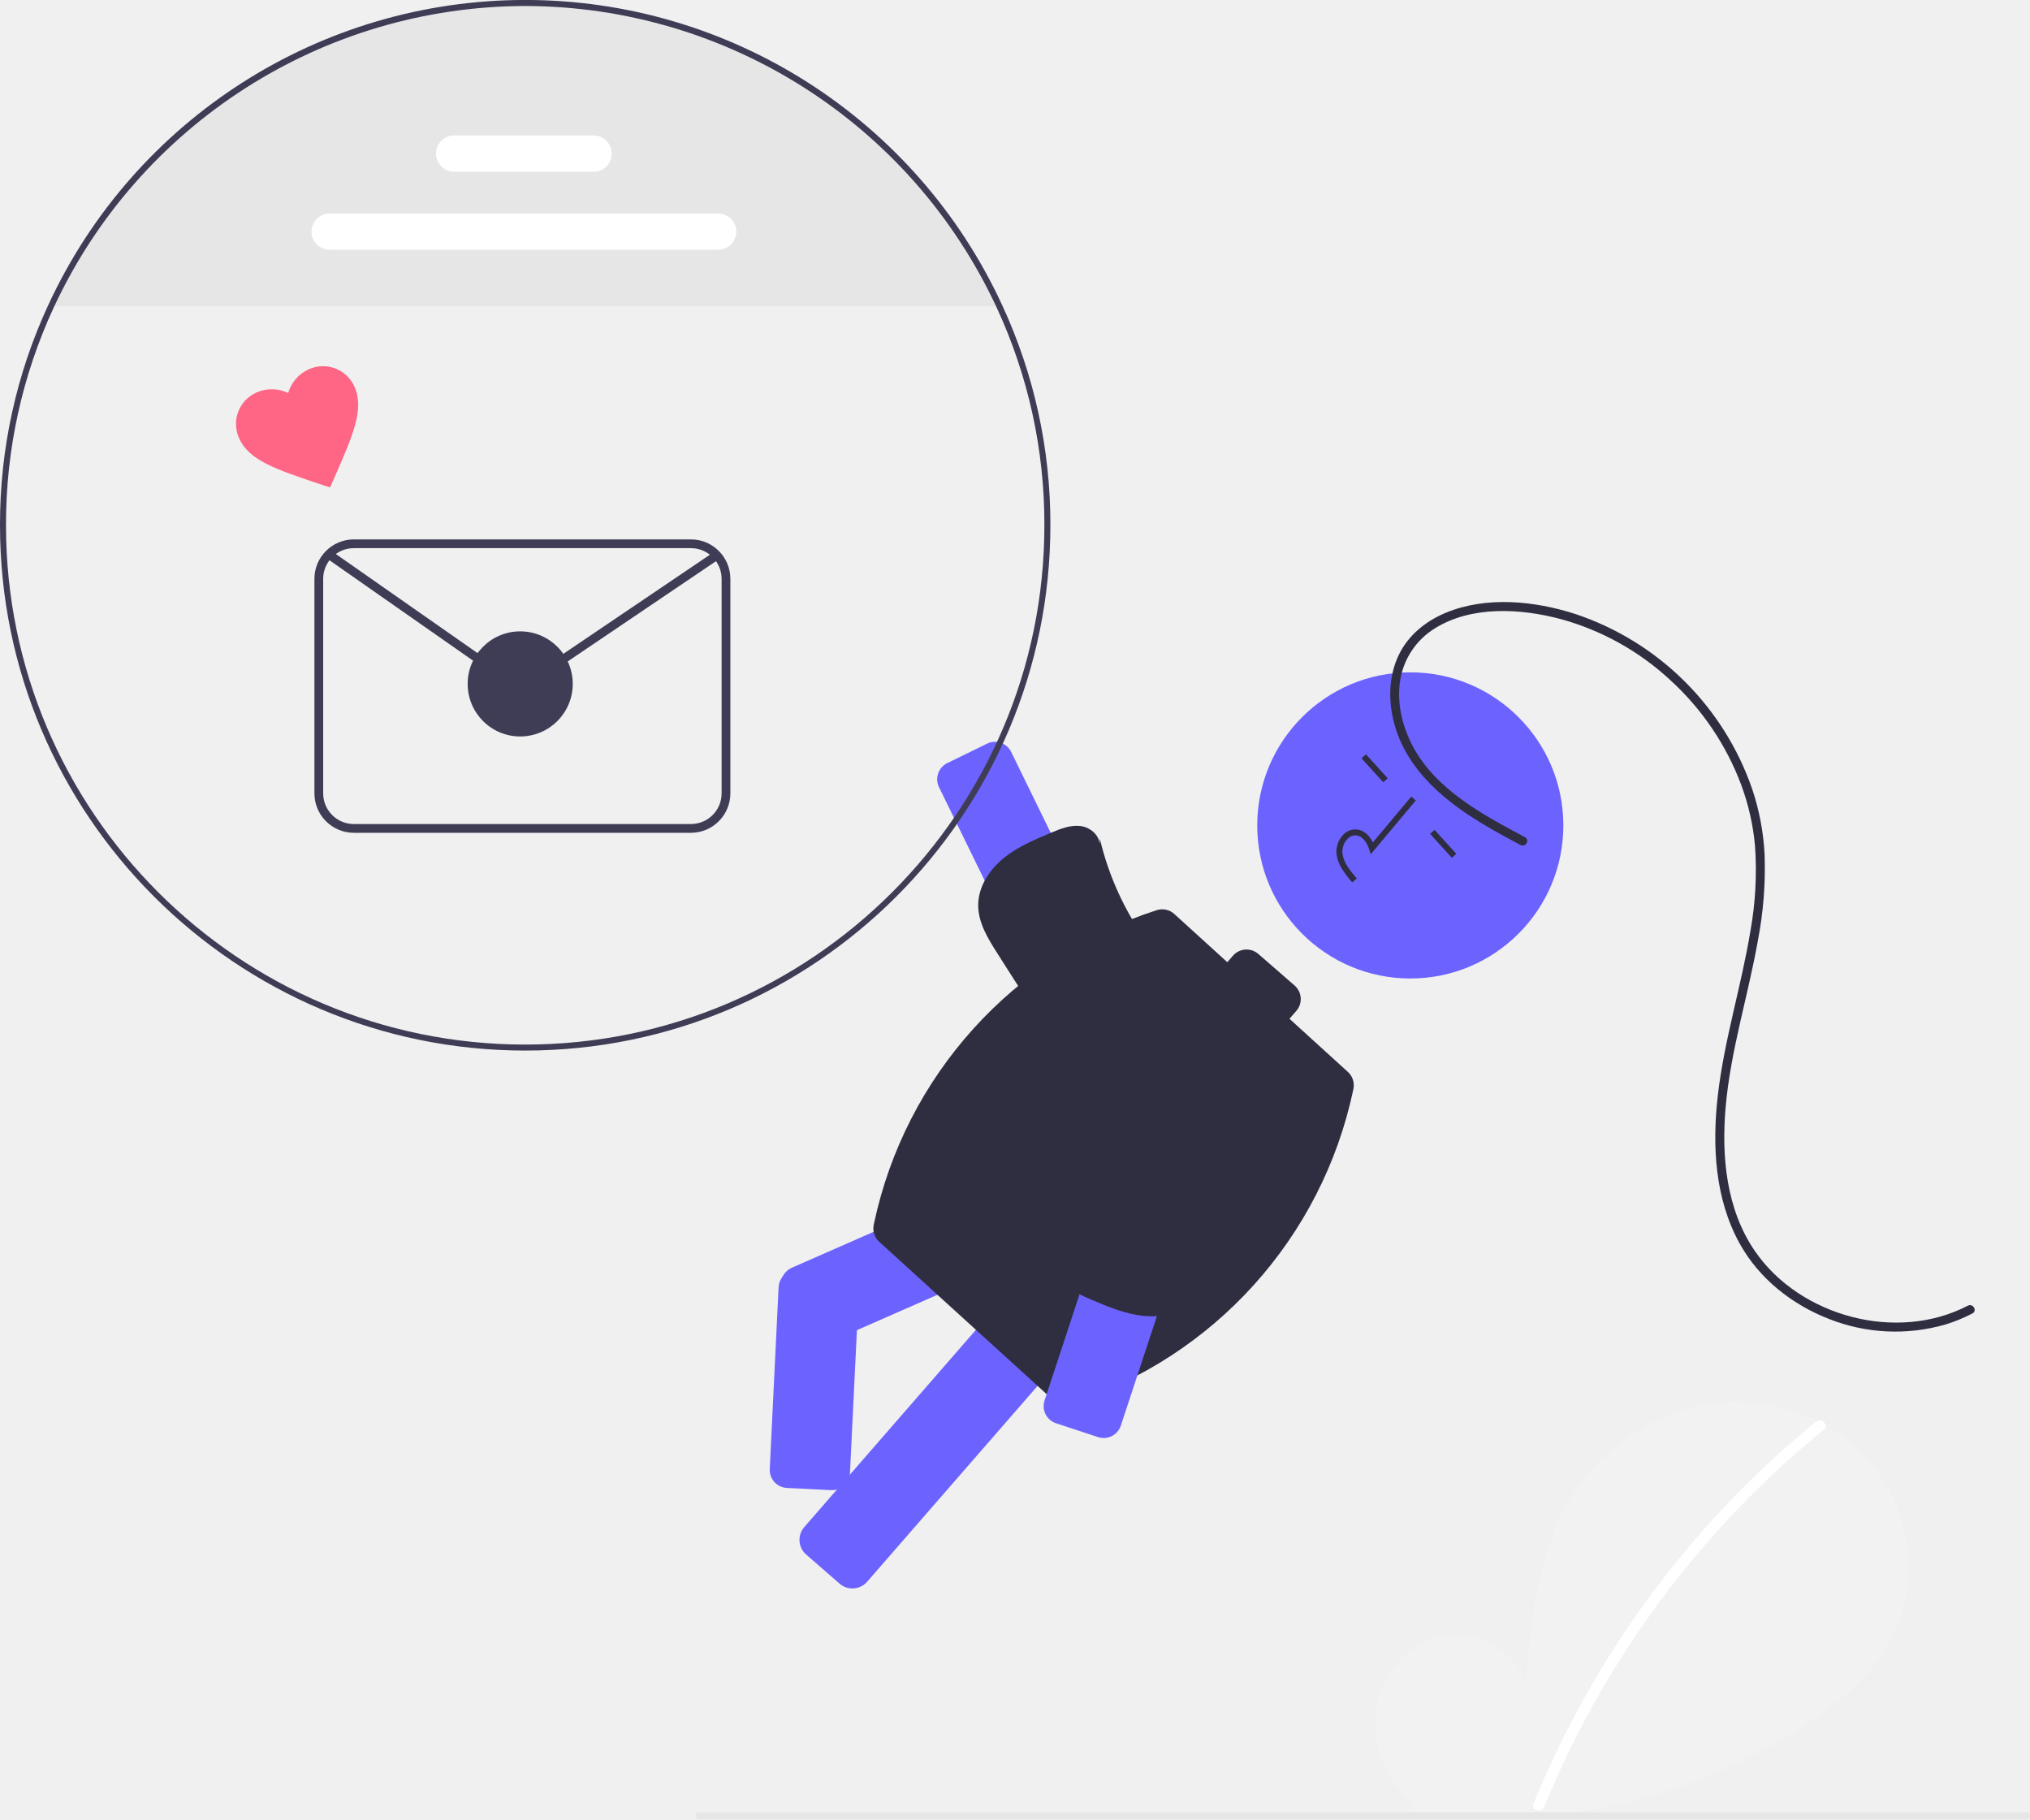
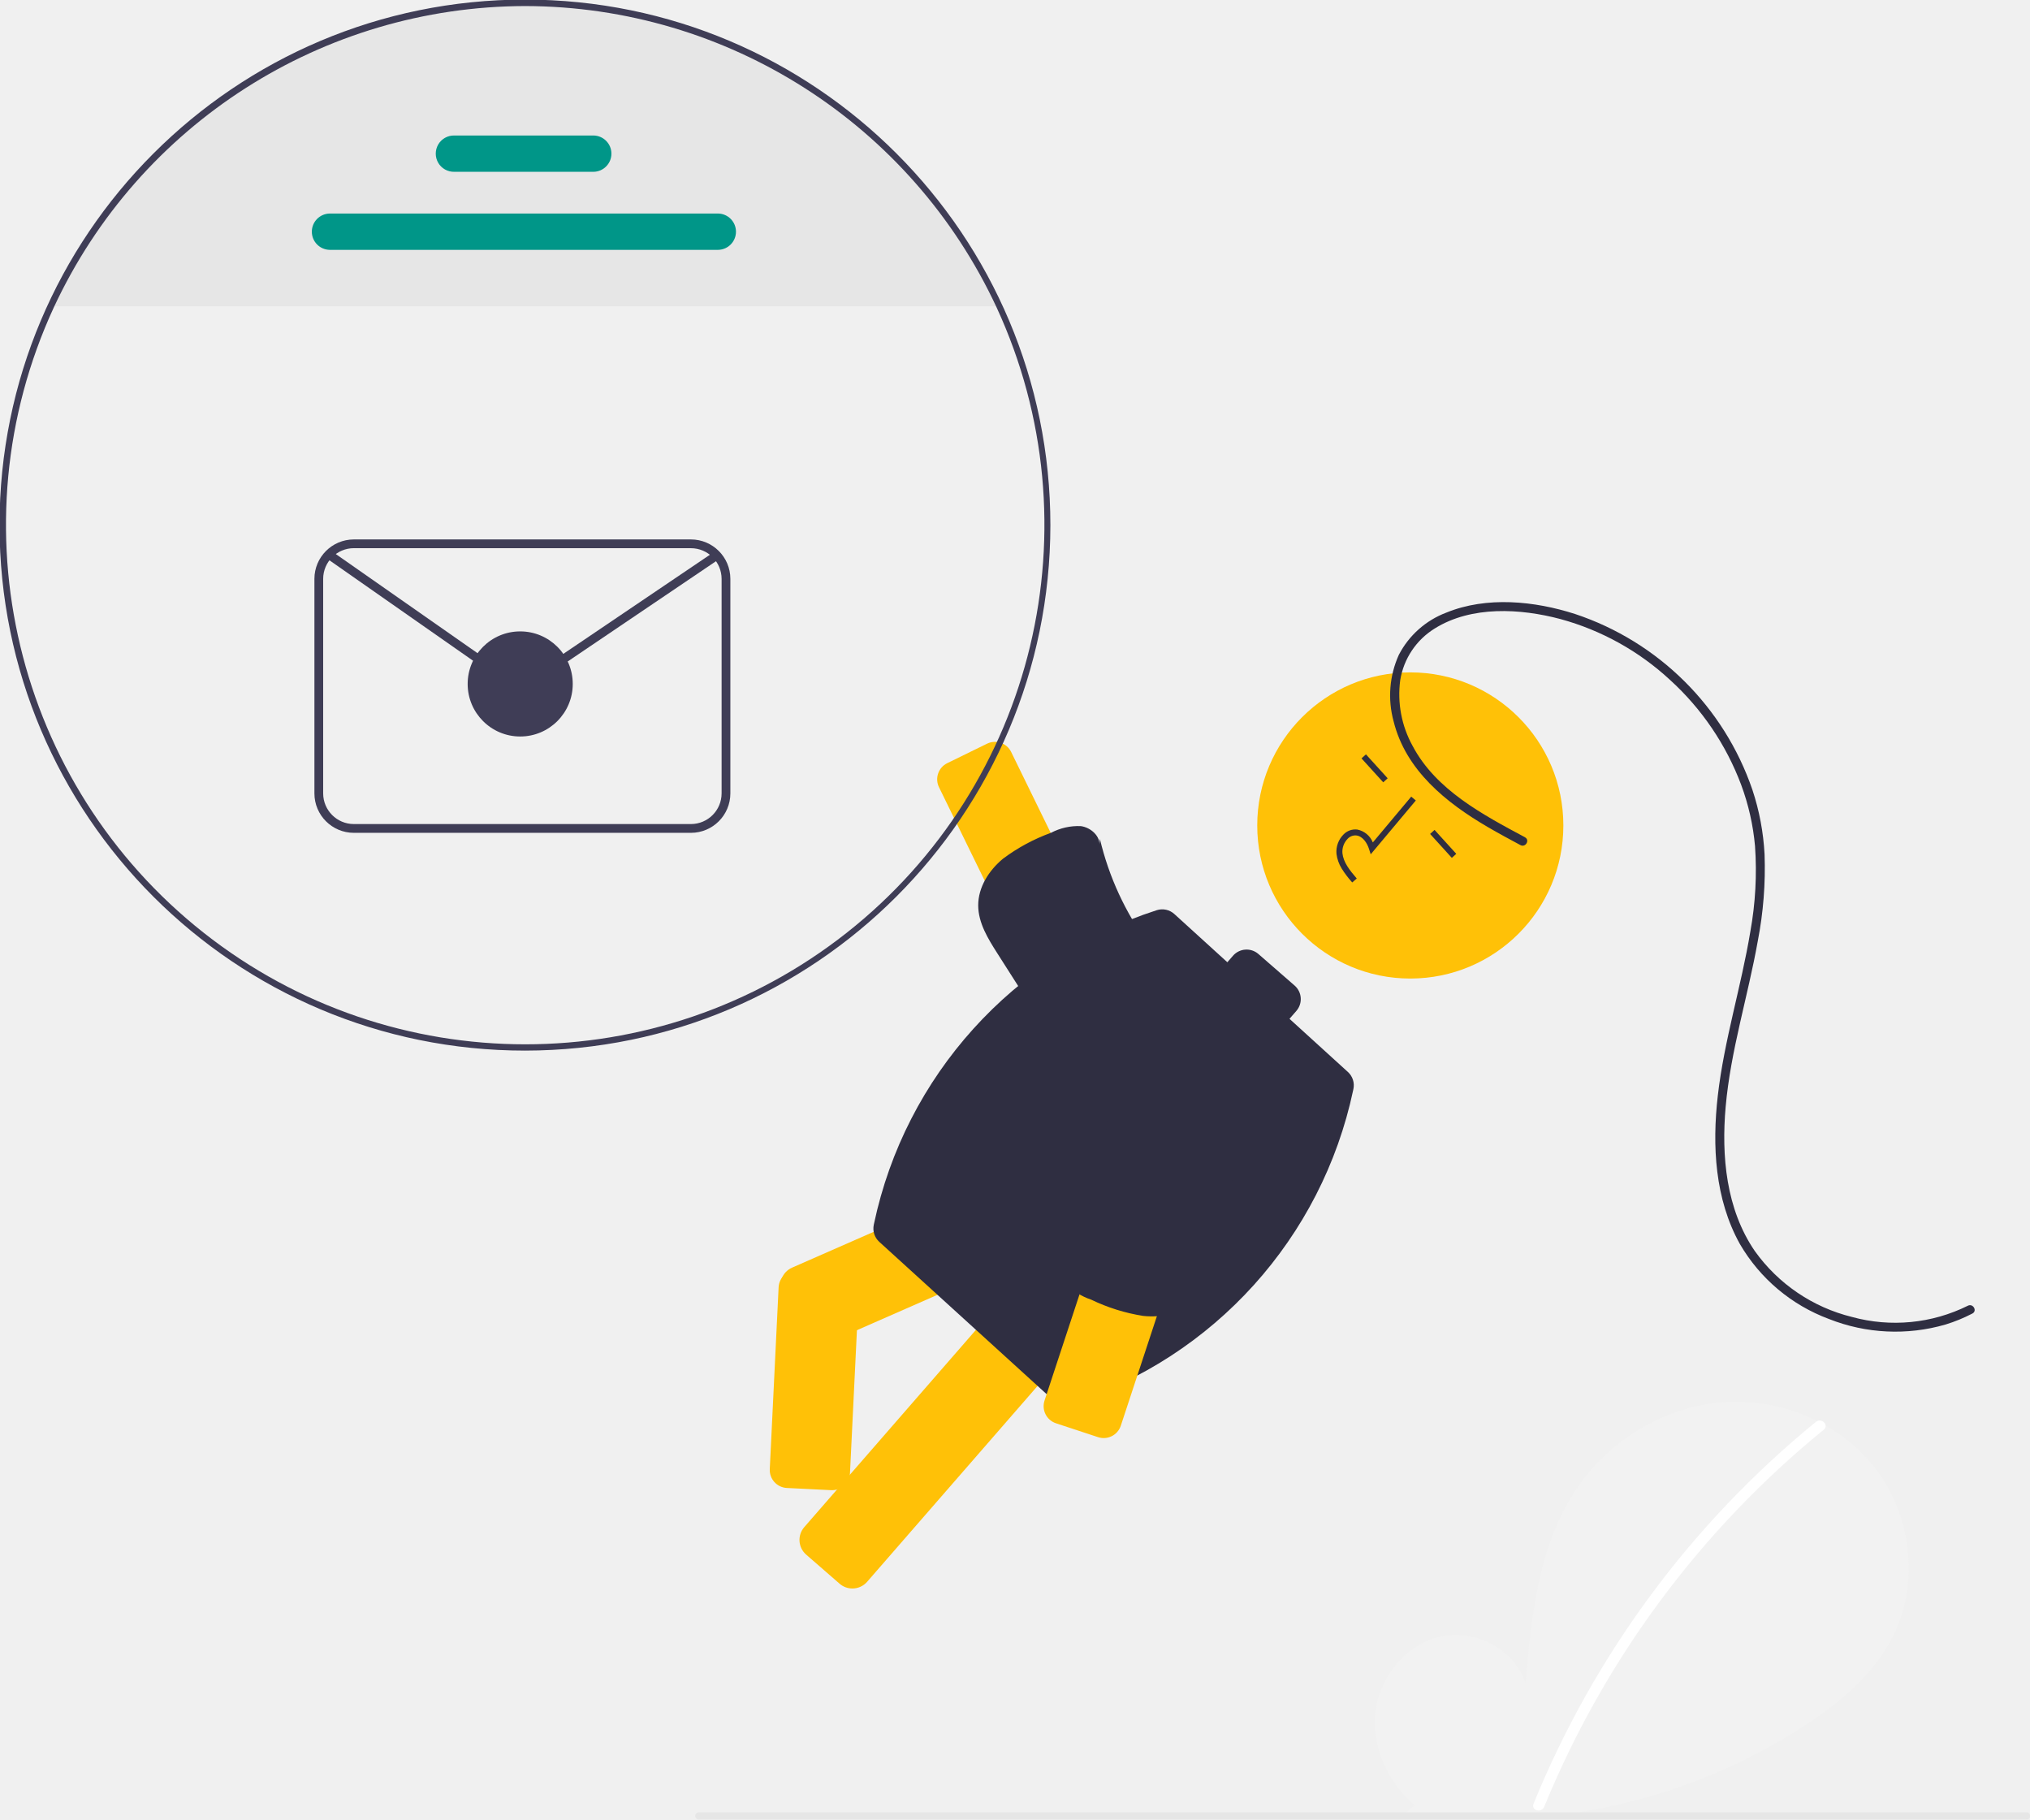
- <svg xmlns="http://www.w3.org/2000/svg" id="bdd04b7a-824e-4ec5-9119-f664e02d7281" data-name="Layer 1" width="676.416" height="606.151" viewBox="0 0 676.416 606.151">
-   <path d="M733.166,748.299c-8.993-7.599-14.455-19.602-13.022-31.288s10.305-22.428,21.813-24.91,24.628,4.388,28.123,15.63c1.924-21.674,4.141-44.257,15.664-62.715,10.434-16.713,28.507-28.672,48.093-30.811s40.208,5.941,52.424,21.4,15.206,37.934,6.651,55.682c-6.302,13.075-17.914,22.805-30.079,30.721A194.129,194.129,0,0,1,730.061,751.055" transform="translate(-261.7918 -146.9243)" fill="#f2f2f2" />
-   <path d="M866.893,620.594a317.625,317.625,0,0,0-44.264,43.954,318.551,318.551,0,0,0-49.856,83.314c-.898,2.2,2.675,3.158,3.562.982a316.758,316.758,0,0,1,93.17-125.638c1.844-1.502-.783-4.102-2.612-2.612Z" transform="translate(-261.7918 -146.9243)" fill="#fff" />
-   <path d="M594.782,248.924H278.802a174.069,174.069,0,0,1,315.98,0Z" transform="translate(-261.7918 -146.9243)" fill="#e6e6e6" />
-   <path d="M606.336,391.051h14.76a6,6,0,0,1,6,6V512.685a13.38,13.38,0,0,1-13.38,13.38h0a13.38,13.38,0,0,1-13.38-13.38V397.051a6,6,0,0,1,6-6Z" transform="translate(-400.8399 169.2647) rotate(-26.05671)" fill="#6c63ff" />
-   <path d="M628.121,428.951c.494-3.39-2.822-6.371-6.218-6.82s-6.744.902-9.904,2.225c-5.614,2.351-11.318,4.756-16.006,8.637s-8.294,9.529-8.257,15.615c.035,5.792,3.256,11.022,6.371,15.906l29.213,45.811c3.09,4.846,6.586,10.021,12.032,11.859a17.218,17.218,0,0,0,11.044-.465,26.666,26.666,0,0,0,17.325-26.428c-1-13.12-11.415-23.184-19.212-33.784a97.032,97.032,0,0,1-16.234-35.147" transform="translate(-261.7918 -146.9243)" fill="#2f2e41" />
-   <path d="M545.818,676.123a6.473,6.473,0,0,1-4.263-1.594l-11.133-9.69a6.498,6.498,0,0,1-.635-9.17l80.765-92.788a6.506,6.506,0,0,1,9.17-.635l11.133,9.689a6.508,6.508,0,0,1,.635,9.171l-80.764,92.787A6.487,6.487,0,0,1,545.818,676.123Z" transform="translate(-261.7918 -146.9243)" fill="#6c63ff" />
-   <path d="M534.275,595.202a6.509,6.509,0,0,1-5.961-3.887l-5.933-13.515a6.507,6.507,0,0,1,3.339-8.564L638.358,519.788a6.51,6.51,0,0,1,8.565,3.339l5.933,13.515a6.508,6.508,0,0,1-3.339,8.564L536.879,594.654A6.464,6.464,0,0,1,534.275,595.202Z" transform="translate(-261.7918 -146.9243)" fill="#6c63ff" />
-   <path d="M523.978,642.634l14.741.733a6,6,0,0,0,6.291-5.695l2.944-60.573a6,6,0,0,0-5.695-6.291l-14.741-.733a6,6,0,0,0-6.291,5.695l-2.944,60.573A6,6,0,0,0,523.978,642.634Z" transform="translate(-261.7918 -146.9243)" fill="#6c63ff" />
-   <circle cx="469.925" cy="274.991" r="51" fill="#6c63ff" />
-   <path d="M712.672,510.151l.089-.42a6,6,0,0,0-1.832-5.684l-19.472-17.713,2.285-2.625a6,6,0,0,0-.586-8.465L681.088,464.738a6,6,0,0,0-8.465.586l-1.882,2.162-17.652-16.058a6,6,0,0,0-5.878-1.273l0,0a140.273,140.273,0,0,0-94.191,104.385l-.089.42a6,6,0,0,0,1.832,5.684l57.841,52.617a6,6,0,0,0,5.878,1.272l0,0A140.272,140.272,0,0,0,712.672,510.151Z" transform="translate(-261.7918 -146.9243)" fill="#2f2e41" />
-   <path d="M634.423,491.772H649.183a6,6,0,0,1,6,6V613.407a13.38,13.38,0,0,1-13.38,13.38h0a13.38,13.38,0,0,1-13.38-13.38V497.772a6,6,0,0,1,6-6Z" transform="translate(814.5249 1144.409) rotate(-161.7609)" fill="#6c63ff" />
-   <path d="M617.397,565.128c-2.772,2.013-2.592,6.468-.543,9.213s5.353,4.199,8.506,5.538c5.602,2.379,11.306,4.785,17.358,5.432s12.613-.713,16.945-4.988c4.123-4.068,5.619-10.026,6.942-15.665l12.411-52.896c1.313-5.596,2.578-11.711.093-16.894a17.218,17.218,0,0,0-8.042-7.583,26.666,26.666,0,0,0-31.018,6.042c-8.697,9.874-8.633,24.357-10.78,37.339a97.032,97.032,0,0,1-13.835,36.159" transform="translate(-261.7918 -146.9243)" fill="#2f2e41" />
-   <path d="M708.818,436.2a12.095,12.095,0,0,1-1.698-4.832,8.133,8.133,0,0,1,2.344-6.451,5.472,5.472,0,0,1,4.577-1.644c2.148.285,4.012,1.858,5.202,4.297L732.03,412.309l1.533,1.284L718.53,431.534l-.55-1.735c-.639-2.011-2.078-4.262-4.202-4.543a3.514,3.514,0,0,0-2.918,1.093,6.146,6.146,0,0,0-1.751,4.807c.324,3.037,2.357,5.621,4.782,8.445l-1.517,1.303A32.962,32.962,0,0,1,708.818,436.2Z" transform="translate(-261.7918 -146.9243)" fill="#2f2e41" />
-   <rect x="718.821" y="397.499" width="2" height="10.772" transform="translate(-345.6932 441.671) rotate(-42.24642)" fill="#2f2e41" />
-   <rect x="741.68" y="422.667" width="2" height="10.772" transform="translate(-356.6766 463.5772) rotate(-42.24642)" fill="#2f2e41" />
-   <path d="M769.944,425.853c-14.037-7.517-29.706-15.773-37.448-30.427-3.485-6.595-5.359-14.469-4.136-21.912a24.888,24.888,0,0,1,11.534-17.243c12.225-7.608,28.516-6.674,41.9-3.111a87.772,87.772,0,0,1,36.494,20.286,89.903,89.903,0,0,1,23.668,34.893,78.836,78.836,0,0,1,4.628,20.467A114.896,114.896,0,0,1,845.029,457.215c-3.036,18.361-8.725,36.204-10.85,54.728-1.913,16.675-.982,34.429,7.35,49.39,6.465,11.609,17.382,20.219,29.671,24.993a60.091,60.091,0,0,0,38.836,1.859,53.018,53.018,0,0,0,8.985-3.68c1.714-.891.198-3.481-1.514-2.59-11.833,6.151-25.821,7.066-38.631,3.739-12.828-3.331-24.784-10.922-32.338-21.935-9.592-13.983-11.186-31.664-9.729-48.123,1.658-18.742,7.429-36.762,10.709-55.226a127.194,127.194,0,0,0,2.253-28.835,81.821,81.821,0,0,0-4.051-21.509,93.723,93.723,0,0,0-59.087-58.571c-13.512-4.351-29.46-5.957-42.889-.469-6.719,2.746-12.643,7.457-15.846,14.087-3.317,6.865-3.555,14.781-1.744,22.102,4.041,16.338,17.519,27.155,31.418,35.271,3.571,2.085,7.214,4.045,10.859,5.997,1.702.911,3.219-1.678,1.514-2.59Z" transform="translate(-261.7918 -146.9243)" fill="#2f2e41" />
-   <path d="M436.792,496.924c-96.495,0-175-78.505-175-175a173.47,173.47,0,0,1,16.102-73.42,175.059,175.059,0,0,1,317.795 0,173.464,173.464,0,0,1,16.102,73.42C611.792,418.419,533.287,496.924,436.792,496.924Zm0-348A173.629,173.629,0,0,0,279.709,249.344a171.483,171.483,0,0,0-15.917,72.58c0,95.393,77.607,173,173,173s173-77.607,173-173a171.479,171.479,0,0,0-15.917-72.58A173.629,173.629,0,0,0,436.792,148.924Z" transform="translate(-261.7918 -146.9243)" fill="#3f3d56" />
-   <path d="M501.075,230.148H371.634a6.047,6.047,0,1,1,0-12.095H501.075a6.047,6.047,0,1,1,0,12.095Z" transform="translate(-261.7918 -146.9243)" fill="#fff" />
-   <path d="M459.575,204.148H413.134a6.047,6.047,0,1,1,0-12.095h46.44a6.047,6.047,0,1,1,0,12.095Z" transform="translate(-261.7918 -146.9243)" fill="#fff" />
-   <path d="M371.764,309.316l-3.906-1.279c-13.941-4.7-23.1-7.702-26.362-15.055a11.444,11.444,0,0,1,5.554-15.202q.151-.07.303-.136a12.449,12.449,0,0,1,10.459.224,12.448,12.448,0,0,1,6.853-7.904,11.444,11.444,0,0,1,15.168,5.646q.069.151.134.304c3.262,7.353-.659,16.158-6.53,29.648Z" transform="translate(-261.7918 -146.9243)" fill="#ff6584" />
-   <path d="M492.026,424.373H379.69a13.145,13.145,0,0,1-13.13-13.13v-71.487a13.145,13.145,0,0,1,13.13-13.13H492.026a13.145,13.145,0,0,1,13.13,13.13v71.487A13.145,13.145,0,0,1,492.026,424.373ZM379.69,329.544a10.224,10.224,0,0,0-10.212,10.212v71.487a10.224,10.224,0,0,0,10.212,10.212H492.026a10.224,10.224,0,0,0,10.212-10.212v-71.487a10.224,10.224,0,0,0-10.212-10.212Z" transform="translate(-261.7918 -146.9243)" fill="#3f3d56" />
-   <path d="M435.256,374.854a14.648,14.648,0,0,1-8.397-2.626L370.491,332.817l1.672-2.391L428.531,369.836a11.801,11.801,0,0,0,13.294.104l58.028-39.231,1.634,2.418-58.028,39.231A14.647,14.647,0,0,1,435.256,374.854Z" transform="translate(-261.7918 -146.9243)" fill="#3f3d56" />
-   <circle cx="173.337" cy="227.846" r="17.507" fill="#3f3d56" />
-   <path d="M937.018,753.076h-442.294a1.191,1.191,0,1,1,0-2.381h442.294a1.191,1.191,0,1,1,0,2.381Z" transform="translate(-261.7918 -146.9243)" fill="#e6e6e6" />
+ <svg xmlns="http://www.w3.org/2000/svg" width="370.181" height="331.734" viewBox="0 0 370.181 331.734">
+   <g id="undraw_inbox_oppv" transform="translate(0 0.014)">
+     <path id="Path_2192" d="M727.168,687.436c-4.921-4.159-7.911-10.728-7.127-17.123s5.639-12.274,11.938-13.632,13.478,2.4,15.391,8.554c1.053-11.862,2.266-24.22,8.572-34.322a36.349,36.349,0,0,1,26.32-16.862c10.719-1.171,22,3.251,28.69,11.712s8.322,20.76,3.64,30.473c-3.449,7.155-9.8,12.481-16.461,16.813a106.241,106.241,0,0,1-72.661,15.9" transform="translate(-469.2 -358.33)" fill="#f2f2f2" />
+     <path id="Path_2193" d="M824.217,620.392a175.3,175.3,0,0,0-51.509,69.65c-.491,1.2,1.464,1.728,1.95.537a173.351,173.351,0,0,1,50.989-68.758c1.009-.822-.429-2.245-1.43-1.43Z" transform="translate(-493.065 -361.175)" fill="#fff" />
+     <path id="Path_2194" d="M451.728,203.2H278.8a95.262,95.262,0,0,1,172.926,0Z" transform="translate(-269.493 -147.383)" fill="#e6e6e6" />
+     <path id="Path_2195" d="M3.284,0h8.077a3.284,3.284,0,0,1,3.284,3.284V66.566a7.322,7.322,0,0,1-7.322,7.322h0A7.322,7.322,0,0,1,0,66.566V3.284A3.284,3.284,0,0,1,3.284,0Z" transform="translate(169.79 140.568) rotate(-26.057)" fill="#ffc107" />
+     <path id="Path_2196" d="M609.838,425.823c.27-1.855-1.544-3.487-3.4-3.732a10.735,10.735,0,0,0-5.42,1.218,33.951,33.951,0,0,0-8.76,4.727c-2.565,2.124-4.539,5.215-4.519,8.546.019,3.17,1.782,6.032,3.486,8.7l15.987,25.071c1.691,2.652,3.6,5.484,6.585,6.49a9.423,9.423,0,0,0,6.044-.254,14.594,14.594,0,0,0,9.482-14.463c-.547-7.18-6.247-12.688-10.514-18.489a53.1,53.1,0,0,1-8.884-19.235" transform="translate(-409.358 -271.486)" fill="#2f2e41" />
+     <path id="Path_2197" d="M537.837,623.845a3.543,3.543,0,0,1-2.333-.872l-6.093-5.3a3.556,3.556,0,0,1-.348-5.018l44.2-50.78a3.561,3.561,0,0,1,5.018-.347l6.093,5.3a3.562,3.562,0,0,1,.347,5.019l-44.2,50.779a3.55,3.55,0,0,1-2.686,1.22Z" transform="translate(-382.399 -334.238)" fill="#ffc107" />
+     <path id="Path_2198" d="M528.642,560.812a3.562,3.562,0,0,1-3.262-2.127l-3.247-7.4a3.561,3.561,0,0,1,1.827-4.687L585.6,519.54a3.563,3.563,0,0,1,4.688,1.827l3.247,7.4a3.561,3.561,0,0,1-1.827,4.687l-61.643,27.061a3.539,3.539,0,0,1-1.425.3Z" transform="translate(-379.521 -315.49)" fill="#ffc107" />
+     <path id="Path_2199" d="M521.4,609.781l8.068.4a3.284,3.284,0,0,0,3.443-3.117l1.611-33.15a3.284,3.284,0,0,0-3.117-3.443l-8.067-.4a3.284,3.284,0,0,0-3.443,3.116l-1.611,33.15A3.284,3.284,0,0,0,521.4,609.781Z" transform="translate(-377.911 -338.502)" fill="#ffc107" />
+     <circle id="Ellipse_86" cx="27.911" cy="27.911" r="27.911" transform="translate(229.264 122.577)" fill="#ffc107" />
+     <path id="Path_2200" d="M640.293,482.859l.049-.23a3.283,3.283,0,0,0-1-3.111l-10.656-9.694,1.251-1.437a3.283,3.283,0,0,0-.321-4.633l-6.6-5.749a3.284,3.284,0,0,0-4.633.321l-1.03,1.183-9.66-8.788a3.284,3.284,0,0,0-3.217-.7h0a76.767,76.767,0,0,0-51.547,57.126l-.049.23a3.283,3.283,0,0,0,1,3.111l31.654,28.8a3.284,3.284,0,0,0,3.217.7h0A76.766,76.766,0,0,0,640.293,482.859Z" transform="translate(-393.541 -284.083)" fill="#2f2e41" />
+     <path id="Path_2201" d="M3.283,0h8.078a3.284,3.284,0,0,1,3.284,3.284V66.567a7.322,7.322,0,0,1-7.322,7.322h0A7.322,7.322,0,0,1,0,66.567V3.284A3.284,3.284,0,0,1,3.284,0Z" transform="translate(203.358 263.043) rotate(-161.761)" fill="#ffc107" />
+     <path id="Path_2202" d="M616.454,528.726c-1.517,1.1-1.419,3.54-.3,5.042a10.734,10.734,0,0,0,4.655,3.031,33.948,33.948,0,0,0,9.5,2.973c3.312.354,6.9-.39,9.273-2.73,2.256-2.226,3.075-5.487,3.8-8.573l6.792-28.948c.718-3.062,1.411-6.409.051-9.246a9.422,9.422,0,0,0-4.4-4.15,14.594,14.594,0,0,0-16.975,3.307c-4.76,5.4-4.724,13.33-5.9,20.435a53.1,53.1,0,0,1-7.571,19.788" transform="translate(-421.843 -299.863)" fill="#2f2e41" />
+     <path id="Path_2203" d="M708.036,425.384a6.619,6.619,0,0,1-.929-2.644,4.452,4.452,0,0,1,1.283-3.531,3,3,0,0,1,2.5-.9,3.873,3.873,0,0,1,2.847,2.352l7-8.352.839.7-8.227,9.818-.3-.95c-.35-1.1-1.137-2.332-2.3-2.486a1.923,1.923,0,0,0-1.6.6,3.363,3.363,0,0,0-.958,2.631c.177,1.662,1.29,3.076,2.617,4.621l-.83.713a18.025,18.025,0,0,1-1.946-2.574Z" transform="translate(-463.393 -267.079)" fill="#2f2e41" />
+     <rect id="Rectangle_413" width="1.094" height="5.895" transform="matrix(0.74, -0.672, 0.672, 0.74, 248.277, 138.259)" fill="#2f2e41" />
+     <rect id="Rectangle_414" width="1.094" height="5.895" transform="matrix(0.74, -0.672, 0.672, 0.74, 260.787, 152.033)" fill="#2f2e41" />
+     <path id="Path_2204" d="M749.61,390.376c-7.682-4.114-16.257-8.632-20.494-16.652a19.452,19.452,0,0,1-2.263-11.991,13.621,13.621,0,0,1,6.312-9.437c6.69-4.163,15.606-3.653,22.931-1.7a48.035,48.035,0,0,1,19.972,11.1,49.2,49.2,0,0,1,12.953,19.1,43.14,43.14,0,0,1,2.533,11.2,62.874,62.874,0,0,1-.851,15.547c-1.662,10.048-4.775,19.813-5.938,29.951-1.047,9.125-.537,18.842,4.022,27.03A31.494,31.494,0,0,0,805.024,478.2a32.886,32.886,0,0,0,21.254,1.017,29.011,29.011,0,0,0,4.917-2.014c.938-.487.109-1.9-.829-1.418a29.82,29.82,0,0,1-21.142,2.046,30.851,30.851,0,0,1-17.7-12c-5.249-7.652-6.122-17.328-5.325-26.336.908-10.257,4.066-20.118,5.861-30.223a69.609,69.609,0,0,0,1.233-15.781,44.779,44.779,0,0,0-2.217-11.771,51.292,51.292,0,0,0-32.336-32.054c-7.395-2.381-16.123-3.26-23.472-.256a16.193,16.193,0,0,0-8.672,7.71,17.947,17.947,0,0,0-.954,12.1c2.212,8.941,9.587,14.861,17.194,19.3,1.954,1.141,3.948,2.214,5.943,3.282.931.5,1.761-.918.829-1.418Z" transform="translate(-471.515 -237.733)" fill="#2f2e41" />
+     <path id="Path_2205" d="M357.563,338.462a95.814,95.814,0,1,1,95.772-95.772A95.88,95.88,0,0,1,357.563,338.462Zm0-190.449A95.022,95.022,0,0,0,271.6,202.969a94.677,94.677,0,1,0,171.932,0A95.021,95.021,0,0,0,357.563,148.013Z" transform="translate(-261.792 -146.924)" fill="#3f3d56" />
+     <path id="Path_2206" d="M439.735,224.672H368.9a3.31,3.31,0,0,1,0-6.619h70.839a3.31,3.31,0,0,1,0,6.619Z" transform="translate(-308.783 -179.133)" fill="#009688" />
+     <path id="Path_2207" d="M435.812,198.672H410.4a3.31,3.31,0,1,1,0-6.619h25.415a3.31,3.31,0,0,1,0,6.619Z" transform="translate(-327.572 -167.362)" fill="#009688" />
+     <path id="Path_2209" d="M435.223,380.119H373.745a7.194,7.194,0,0,1-7.186-7.186V333.811a7.194,7.194,0,0,1,7.186-7.186h61.478a7.194,7.194,0,0,1,7.186,7.186v39.123A7.194,7.194,0,0,1,435.223,380.119Zm-61.478-51.9a5.6,5.6,0,0,0-5.589,5.589v39.122a5.6,5.6,0,0,0,5.589,5.589h61.478a5.6,5.6,0,0,0,5.589-5.589V333.812a5.6,5.6,0,0,0-5.589-5.589Z" transform="translate(-309.224 -228.287)" fill="#3f3d56" />
+     <path id="Path_2210" d="M405.935,354.74a8.017,8.017,0,0,1-4.6-1.437l-30.848-21.568.915-1.308,30.848,21.568a6.459,6.459,0,0,0,7.276.057l31.757-21.47.894,1.323-31.757,21.47a8.016,8.016,0,0,1-4.49,1.366Z" transform="translate(-311.004 -230.008)" fill="#3f3d56" />
+     <circle id="Ellipse_87" cx="9.581" cy="9.581" r="9.581" transform="translate(85.281 115.105)" fill="#3f3d56" />
+     <path id="Path_2211" d="M736.238,752H494.185a.652.652,0,1,1,0-1.3H736.238a.652.652,0,1,1,0,1.3Z" transform="translate(-366.709 -420.277)" fill="#e6e6e6" />
+   </g>
</svg>
